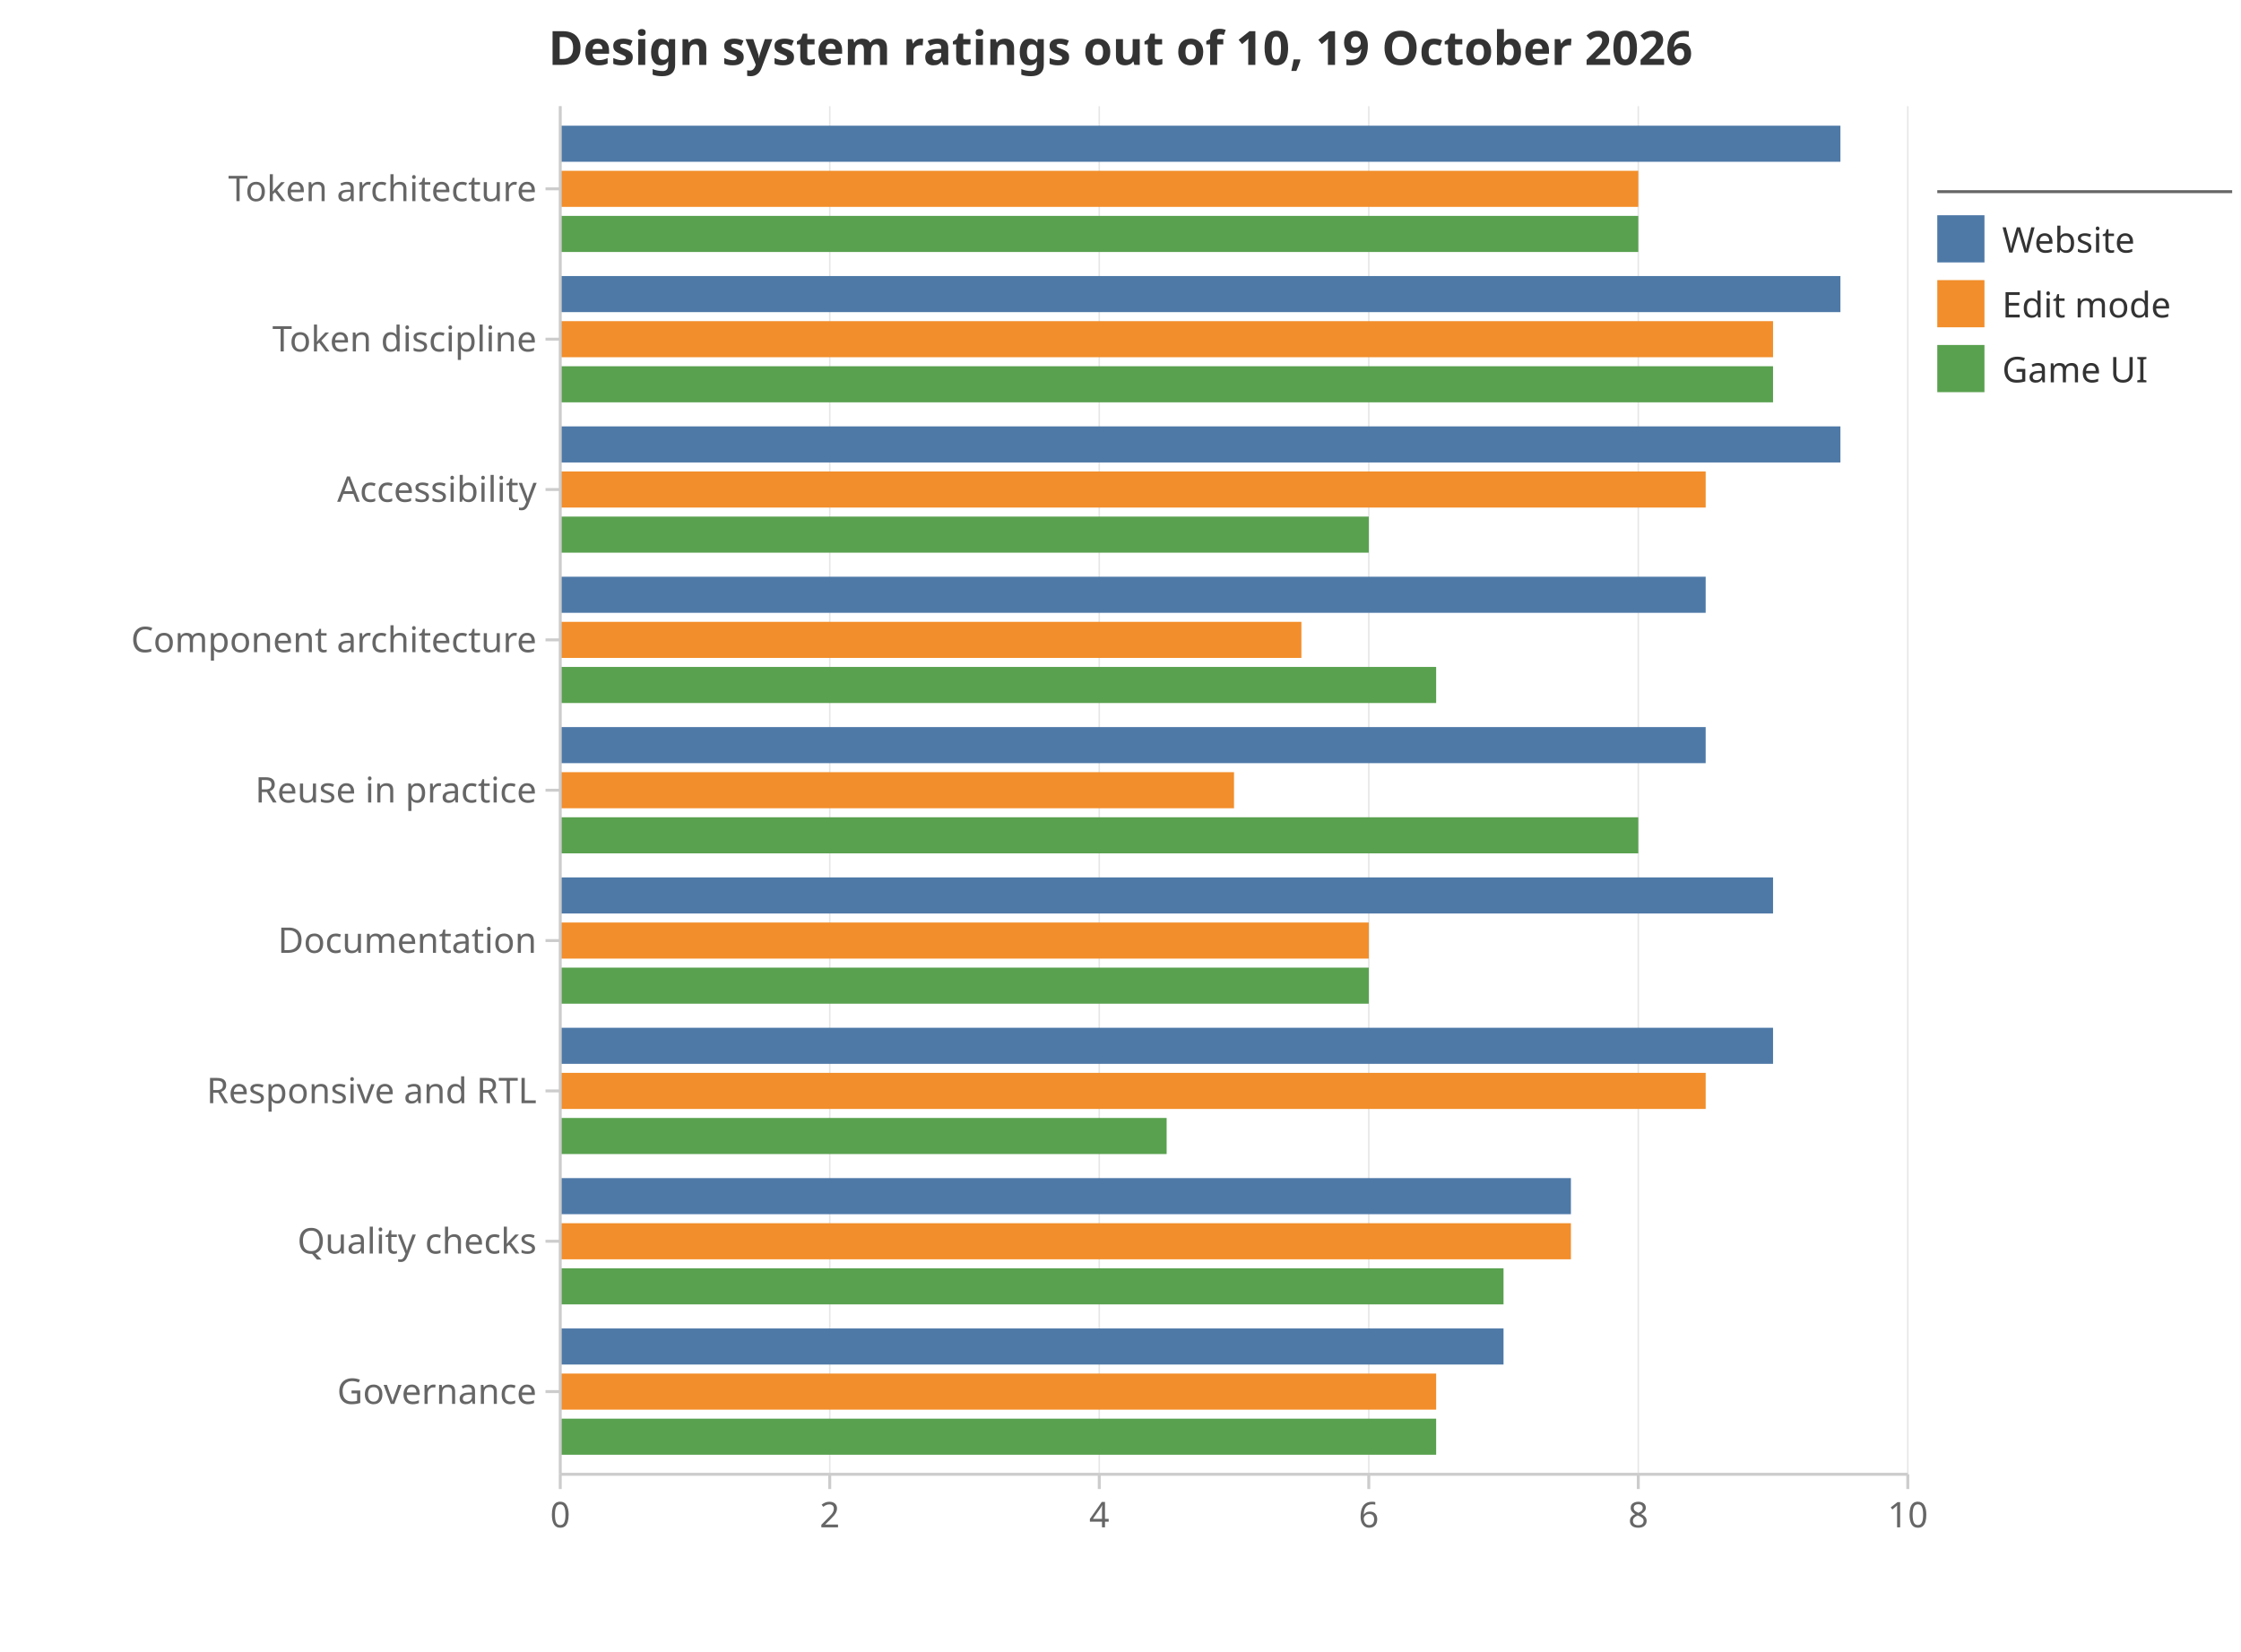
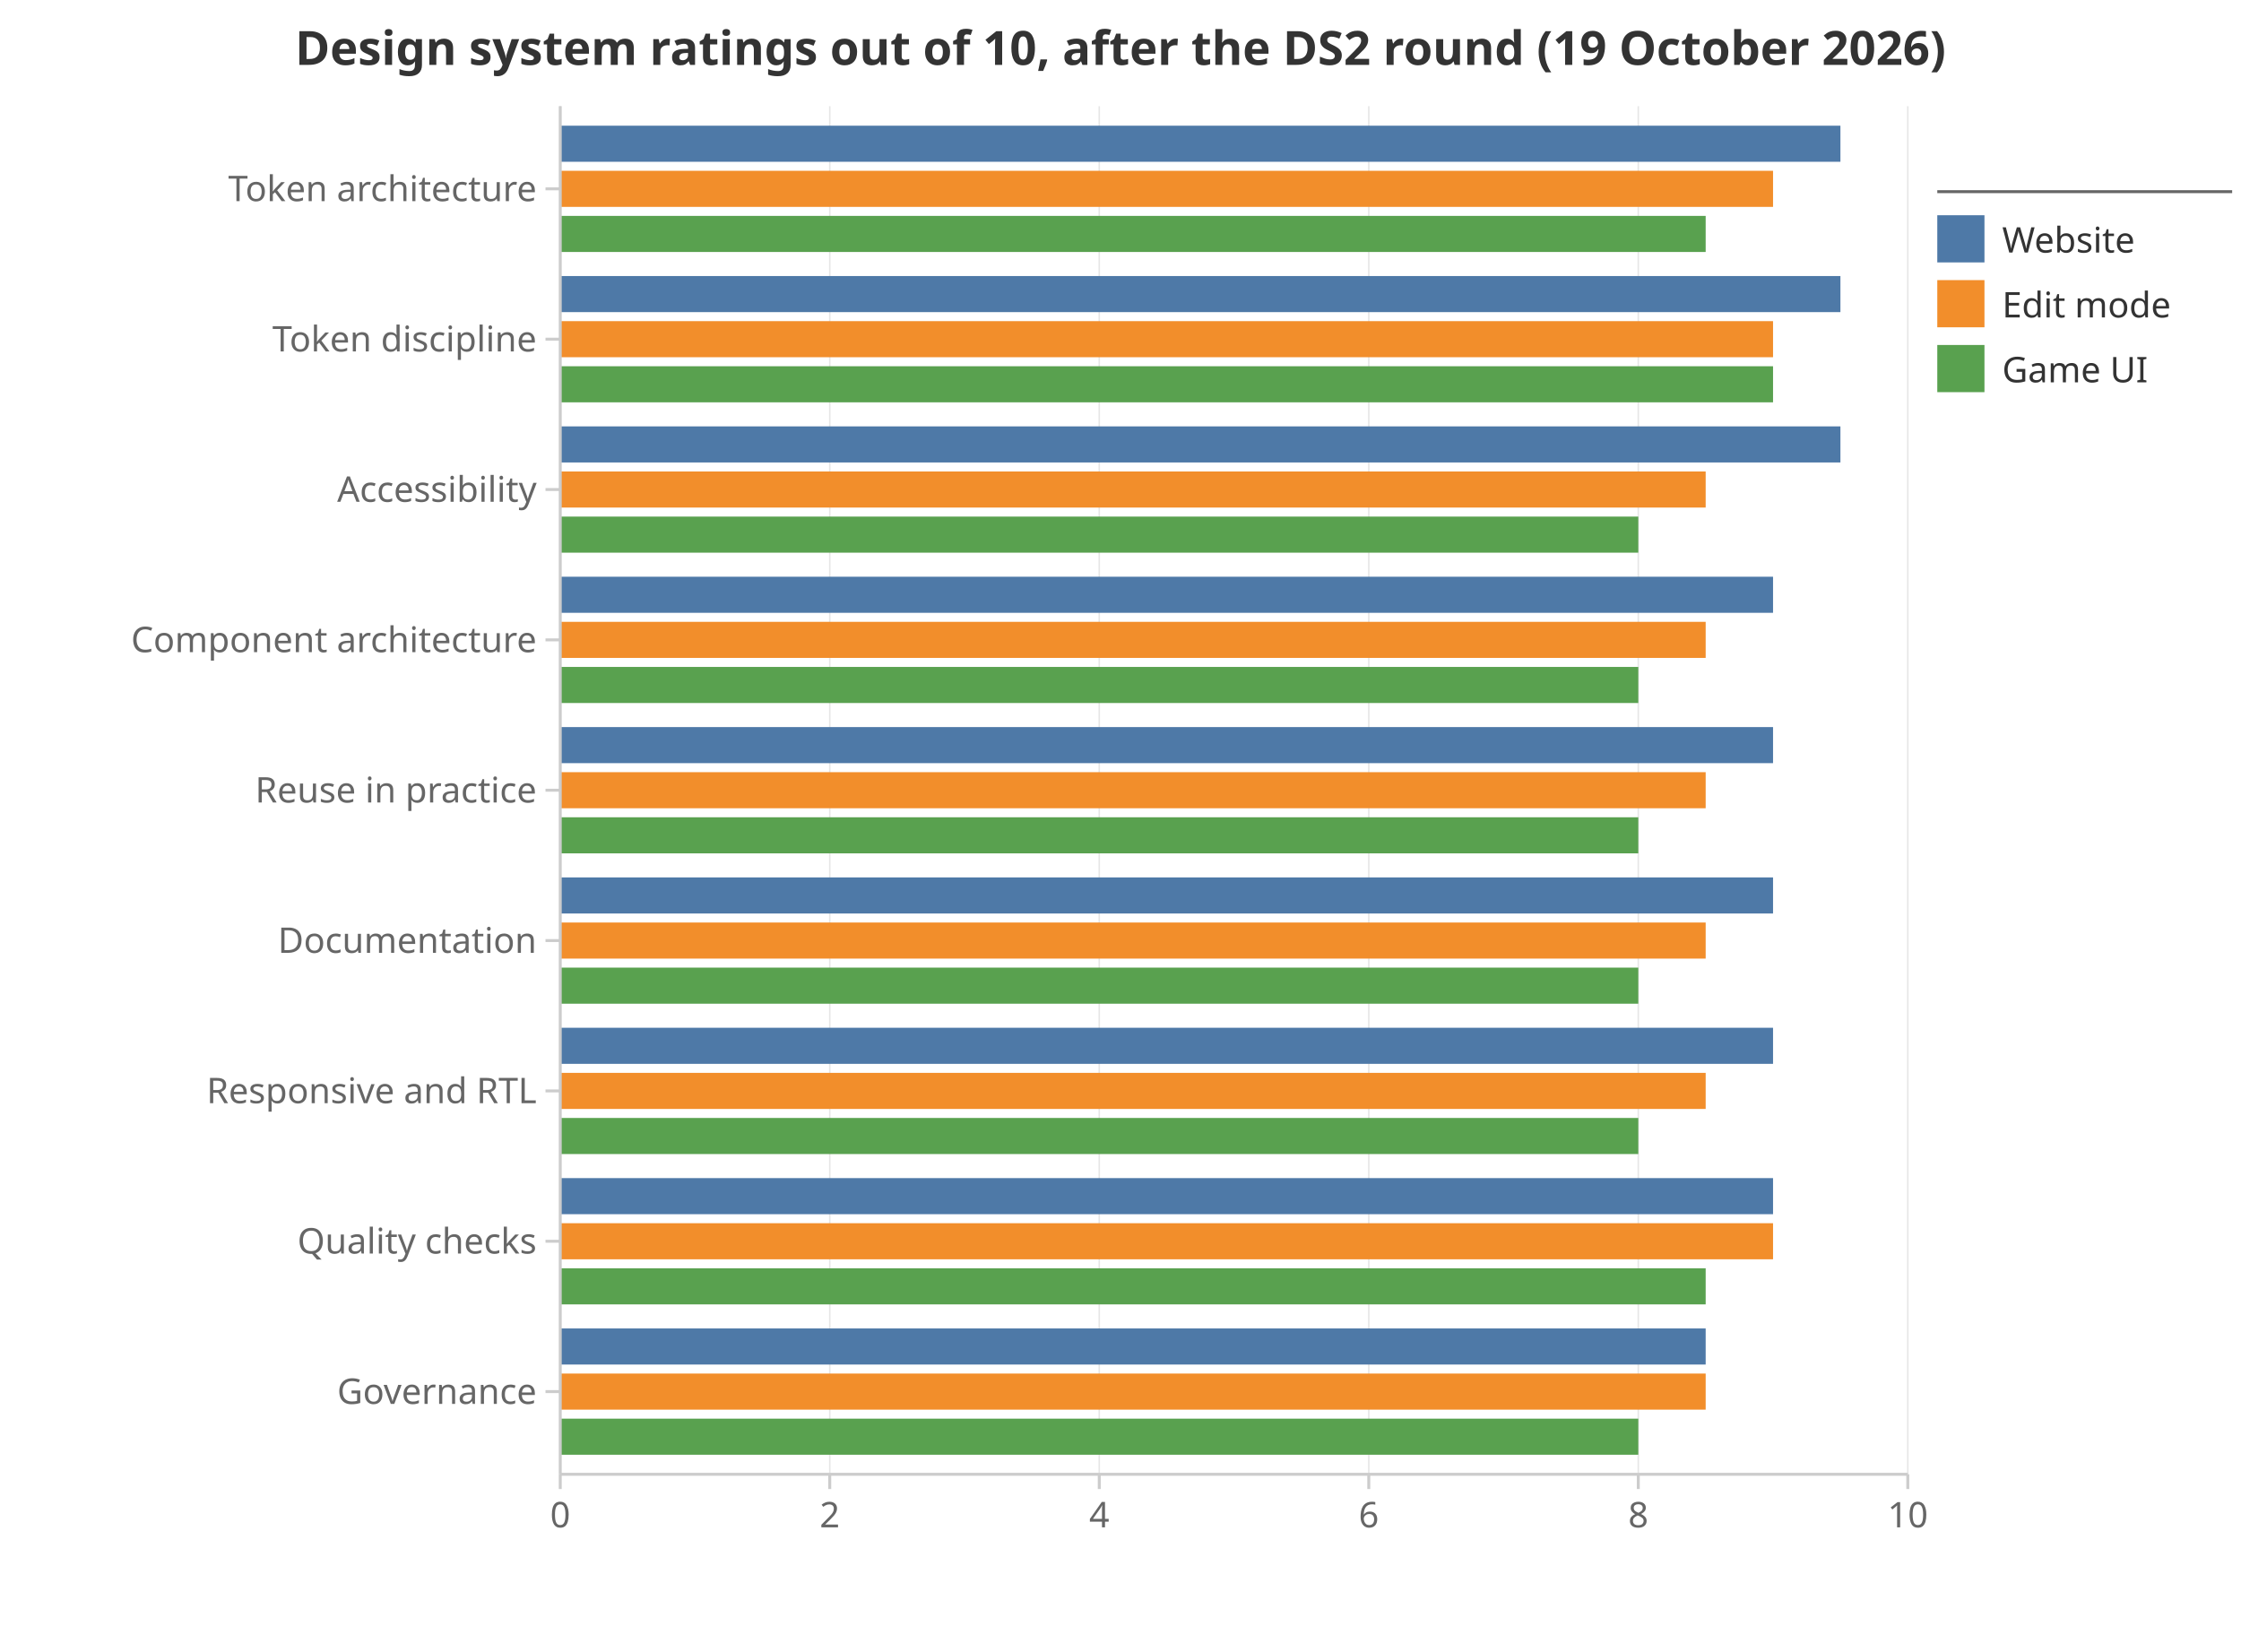
<svg xmlns="http://www.w3.org/2000/svg" viewBox="0 0 760 560" preserveAspectRatio="xMidYMid meet" class="stream-ordinal-frame" role="img" aria-labelledby="semiotic-title semiotic-desc" style="font-family:sans-serif">
  <g id="data-area" transform="translate(190,36)">
    <g id="grid" class="semiotic-grid" opacity="0.8">
      <line x1="0" y1="0" x2="0" y2="464" stroke="var(--color-neutral-stroke-2, #e0e0e0)" stroke-width="0.5" />
      <line x1="91.4" y1="0" x2="91.4" y2="464" stroke="var(--color-neutral-stroke-2, #e0e0e0)" stroke-width="0.5" />
      <line x1="182.8" y1="0" x2="182.8" y2="464" stroke="var(--color-neutral-stroke-2, #e0e0e0)" stroke-width="0.5" />
      <line x1="274.2" y1="0" x2="274.2" y2="464" stroke="var(--color-neutral-stroke-2, #e0e0e0)" stroke-width="0.5" />
      <line x1="365.6" y1="0" x2="365.6" y2="464" stroke="var(--color-neutral-stroke-2, #e0e0e0)" stroke-width="0.5" />
      <line x1="457" y1="0" x2="457" y2="464" stroke="var(--color-neutral-stroke-2, #e0e0e0)" stroke-width="0.5" />
    </g>
    <rect x="0" y="6.629" width="434.15" height="12.237" fill="var(--slate-chart-1, #4E79A7)" />
-     <rect x="0" y="21.925" width="365.6" height="12.237" fill="var(--slate-chart-2, #F28E2B)" />
-     <rect x="0" y="37.222" width="365.6" height="12.237" fill="var(--slate-chart-3, #59A14F)" />
+     <rect x="0" y="21.925" width="411.3" height="12.237" fill="var(--slate-chart-2, #F28E2B)" />
+     <rect x="0" y="37.222" width="388.45" height="12.237" fill="var(--slate-chart-3, #59A14F)" />
    <rect x="0" y="57.618" width="434.15" height="12.237" fill="var(--slate-chart-1, #4E79A7)" />
    <rect x="0" y="72.914" width="411.3" height="12.237" fill="var(--slate-chart-2, #F28E2B)" />
    <rect x="0" y="88.211" width="411.3" height="12.237" fill="var(--slate-chart-3, #59A14F)" />
    <rect x="0" y="108.607" width="434.15" height="12.237" fill="var(--slate-chart-1, #4E79A7)" />
    <rect x="0" y="123.903" width="388.45" height="12.237" fill="var(--slate-chart-2, #F28E2B)" />
-     <rect x="0" y="139.2" width="274.2" height="12.237" fill="var(--slate-chart-3, #59A14F)" />
-     <rect x="0" y="159.596" width="388.45" height="12.237" fill="var(--slate-chart-1, #4E79A7)" />
-     <rect x="0" y="174.892" width="251.35" height="12.237" fill="var(--slate-chart-2, #F28E2B)" />
-     <rect x="0" y="190.189" width="297.05" height="12.237" fill="var(--slate-chart-3, #59A14F)" />
-     <rect x="0" y="210.585" width="388.45" height="12.237" fill="var(--slate-chart-1, #4E79A7)" />
-     <rect x="0" y="225.881" width="228.5" height="12.237" fill="var(--slate-chart-2, #F28E2B)" />
+     <rect x="0" y="139.2" width="365.6" height="12.237" fill="var(--slate-chart-3, #59A14F)" />
+     <rect x="0" y="159.596" width="411.3" height="12.237" fill="var(--slate-chart-1, #4E79A7)" />
+     <rect x="0" y="174.892" width="388.45" height="12.237" fill="var(--slate-chart-2, #F28E2B)" />
+     <rect x="0" y="190.189" width="365.6" height="12.237" fill="var(--slate-chart-3, #59A14F)" />
+     <rect x="0" y="210.585" width="411.3" height="12.237" fill="var(--slate-chart-1, #4E79A7)" />
+     <rect x="0" y="225.881" width="388.45" height="12.237" fill="var(--slate-chart-2, #F28E2B)" />
    <rect x="0" y="241.178" width="365.6" height="12.237" fill="var(--slate-chart-3, #59A14F)" />
    <rect x="0" y="261.574" width="411.3" height="12.237" fill="var(--slate-chart-1, #4E79A7)" />
-     <rect x="0" y="276.87" width="274.2" height="12.237" fill="var(--slate-chart-2, #F28E2B)" />
-     <rect x="0" y="292.167" width="274.2" height="12.237" fill="var(--slate-chart-3, #59A14F)" />
+     <rect x="0" y="276.87" width="388.45" height="12.237" fill="var(--slate-chart-2, #F28E2B)" />
+     <rect x="0" y="292.167" width="365.6" height="12.237" fill="var(--slate-chart-3, #59A14F)" />
    <rect x="0" y="312.563" width="411.3" height="12.237" fill="var(--slate-chart-1, #4E79A7)" />
    <rect x="0" y="327.859" width="388.45" height="12.237" fill="var(--slate-chart-2, #F28E2B)" />
-     <rect x="0" y="343.156" width="205.65" height="12.237" fill="var(--slate-chart-3, #59A14F)" />
-     <rect x="0" y="363.552" width="342.75" height="12.237" fill="var(--slate-chart-1, #4E79A7)" />
-     <rect x="0" y="378.848" width="342.75" height="12.237" fill="var(--slate-chart-2, #F28E2B)" />
-     <rect x="0" y="394.145" width="319.9" height="12.237" fill="var(--slate-chart-3, #59A14F)" />
-     <rect x="0" y="414.541" width="319.9" height="12.237" fill="var(--slate-chart-1, #4E79A7)" />
-     <rect x="0" y="429.837" width="297.05" height="12.237" fill="var(--slate-chart-2, #F28E2B)" />
-     <rect x="0" y="445.134" width="297.05" height="12.237" fill="var(--slate-chart-3, #59A14F)" />
+     <rect x="0" y="343.156" width="365.6" height="12.237" fill="var(--slate-chart-3, #59A14F)" />
+     <rect x="0" y="363.552" width="411.3" height="12.237" fill="var(--slate-chart-1, #4E79A7)" />
+     <rect x="0" y="378.848" width="411.3" height="12.237" fill="var(--slate-chart-2, #F28E2B)" />
+     <rect x="0" y="394.145" width="388.45" height="12.237" fill="var(--slate-chart-3, #59A14F)" />
+     <rect x="0" y="414.541" width="388.45" height="12.237" fill="var(--slate-chart-1, #4E79A7)" />
+     <rect x="0" y="429.837" width="388.45" height="12.237" fill="var(--slate-chart-2, #F28E2B)" />
+     <rect x="0" y="445.134" width="365.6" height="12.237" fill="var(--slate-chart-3, #59A14F)" />
    <g id="axes" class="ordinal-axes">
      <line x1="0" y1="464" x2="457" y2="464" stroke="var(--color-neutral-stroke-1, #ccc)" stroke-width="1" />
      <g transform="translate(0,464)">
        <line y2="5" stroke="var(--color-neutral-stroke-1, #ccc)" stroke-width="1" />
        <text y="18" text-anchor="middle" font-size="12" fill="var(--color-neutral-fg-2, #666)" font-family="sans-serif">0</text>
      </g>
      <g transform="translate(91.4,464)">
        <line y2="5" stroke="var(--color-neutral-stroke-1, #ccc)" stroke-width="1" />
        <text y="18" text-anchor="middle" font-size="12" fill="var(--color-neutral-fg-2, #666)" font-family="sans-serif">2</text>
      </g>
      <g transform="translate(182.8,464)">
        <line y2="5" stroke="var(--color-neutral-stroke-1, #ccc)" stroke-width="1" />
        <text y="18" text-anchor="middle" font-size="12" fill="var(--color-neutral-fg-2, #666)" font-family="sans-serif">4</text>
      </g>
      <g transform="translate(274.2,464)">
        <line y2="5" stroke="var(--color-neutral-stroke-1, #ccc)" stroke-width="1" />
        <text y="18" text-anchor="middle" font-size="12" fill="var(--color-neutral-fg-2, #666)" font-family="sans-serif">6</text>
      </g>
      <g transform="translate(365.6,464)">
        <line y2="5" stroke="var(--color-neutral-stroke-1, #ccc)" stroke-width="1" />
        <text y="18" text-anchor="middle" font-size="12" fill="var(--color-neutral-fg-2, #666)" font-family="sans-serif">8</text>
      </g>
      <g transform="translate(457,464)">
        <line y2="5" stroke="var(--color-neutral-stroke-1, #ccc)" stroke-width="1" />
        <text y="18" text-anchor="middle" font-size="12" fill="var(--color-neutral-fg-2, #666)" font-family="sans-serif">10</text>
      </g>
      <line x1="0" y1="0" x2="0" y2="464" stroke="var(--color-neutral-stroke-1, #ccc)" stroke-width="1" />
      <g transform="translate(0,28.04396)">
        <line x2="-5" stroke="var(--color-neutral-stroke-1, #ccc)" stroke-width="1" />
        <text x="-8" text-anchor="end" dominant-baseline="middle" font-size="12" fill="var(--color-neutral-fg-2, #666)" font-family="sans-serif">Token architecture</text>
      </g>
      <g transform="translate(0,79.03297)">
        <line x2="-5" stroke="var(--color-neutral-stroke-1, #ccc)" stroke-width="1" />
        <text x="-8" text-anchor="end" dominant-baseline="middle" font-size="12" fill="var(--color-neutral-fg-2, #666)" font-family="sans-serif">Token discipline</text>
      </g>
      <g transform="translate(0,130.022)">
        <line x2="-5" stroke="var(--color-neutral-stroke-1, #ccc)" stroke-width="1" />
        <text x="-8" text-anchor="end" dominant-baseline="middle" font-size="12" fill="var(--color-neutral-fg-2, #666)" font-family="sans-serif">Accessibility</text>
      </g>
      <g transform="translate(0,181.011)">
        <line x2="-5" stroke="var(--color-neutral-stroke-1, #ccc)" stroke-width="1" />
        <text x="-8" text-anchor="end" dominant-baseline="middle" font-size="12" fill="var(--color-neutral-fg-2, #666)" font-family="sans-serif">Component architecture</text>
      </g>
      <g transform="translate(0,232)">
        <line x2="-5" stroke="var(--color-neutral-stroke-1, #ccc)" stroke-width="1" />
        <text x="-8" text-anchor="end" dominant-baseline="middle" font-size="12" fill="var(--color-neutral-fg-2, #666)" font-family="sans-serif">Reuse in practice</text>
      </g>
      <g transform="translate(0,282.989)">
        <line x2="-5" stroke="var(--color-neutral-stroke-1, #ccc)" stroke-width="1" />
        <text x="-8" text-anchor="end" dominant-baseline="middle" font-size="12" fill="var(--color-neutral-fg-2, #666)" font-family="sans-serif">Documentation</text>
      </g>
      <g transform="translate(0,333.978)">
        <line x2="-5" stroke="var(--color-neutral-stroke-1, #ccc)" stroke-width="1" />
        <text x="-8" text-anchor="end" dominant-baseline="middle" font-size="12" fill="var(--color-neutral-fg-2, #666)" font-family="sans-serif">Responsive and RTL</text>
      </g>
      <g transform="translate(0,384.967)">
        <line x2="-5" stroke="var(--color-neutral-stroke-1, #ccc)" stroke-width="1" />
        <text x="-8" text-anchor="end" dominant-baseline="middle" font-size="12" fill="var(--color-neutral-fg-2, #666)" font-family="sans-serif">Quality checks</text>
      </g>
      <g transform="translate(0,435.956)">
        <line x2="-5" stroke="var(--color-neutral-stroke-1, #ccc)" stroke-width="1" />
        <text x="-8" text-anchor="end" dominant-baseline="middle" font-size="12" fill="var(--color-neutral-fg-2, #666)" font-family="sans-serif">Governance</text>
      </g>
    </g>
  </g>
-   <text id="chart-title" x="380" y="22" text-anchor="middle" font-size="16" font-weight="bold" fill="var(--color-neutral-fg-1, #333)" font-family="sans-serif">Design system ratings out of 10, 19 October 2026</text>
+   <text id="chart-title" x="380" y="22" text-anchor="middle" font-size="16" font-weight="bold" fill="var(--color-neutral-fg-1, #333)" font-family="sans-serif">Design system ratings out of 10, after the DS2 round (19 October 2026)</text>
  <g id="legend">
    <g class="semiotic-legend" transform="translate(657,36)">
      <line x1="0" y1="29" x2="100" y2="29" stroke="var(--color-neutral-fg-2, #666)" />
      <g transform="translate(0,37)">
        <rect width="16" height="16" fill="var(--slate-chart-1, #4E79A7)" rx="0" />
        <text x="22" y="8" dominant-baseline="central" font-size="12" fill="var(--color-neutral-fg-1, #333)" font-family="sans-serif">Website</text>
      </g>
      <g transform="translate(0,59)">
        <rect width="16" height="16" fill="var(--slate-chart-2, #F28E2B)" rx="0" />
        <text x="22" y="8" dominant-baseline="central" font-size="12" fill="var(--color-neutral-fg-1, #333)" font-family="sans-serif">Edit mode</text>
      </g>
      <g transform="translate(0,81)">
        <rect width="16" height="16" fill="var(--slate-chart-3, #59A14F)" rx="0" />
        <text x="22" y="8" dominant-baseline="central" font-size="12" fill="var(--color-neutral-fg-1, #333)" font-family="sans-serif">Game UI</text>
      </g>
    </g>
  </g>
</svg>
